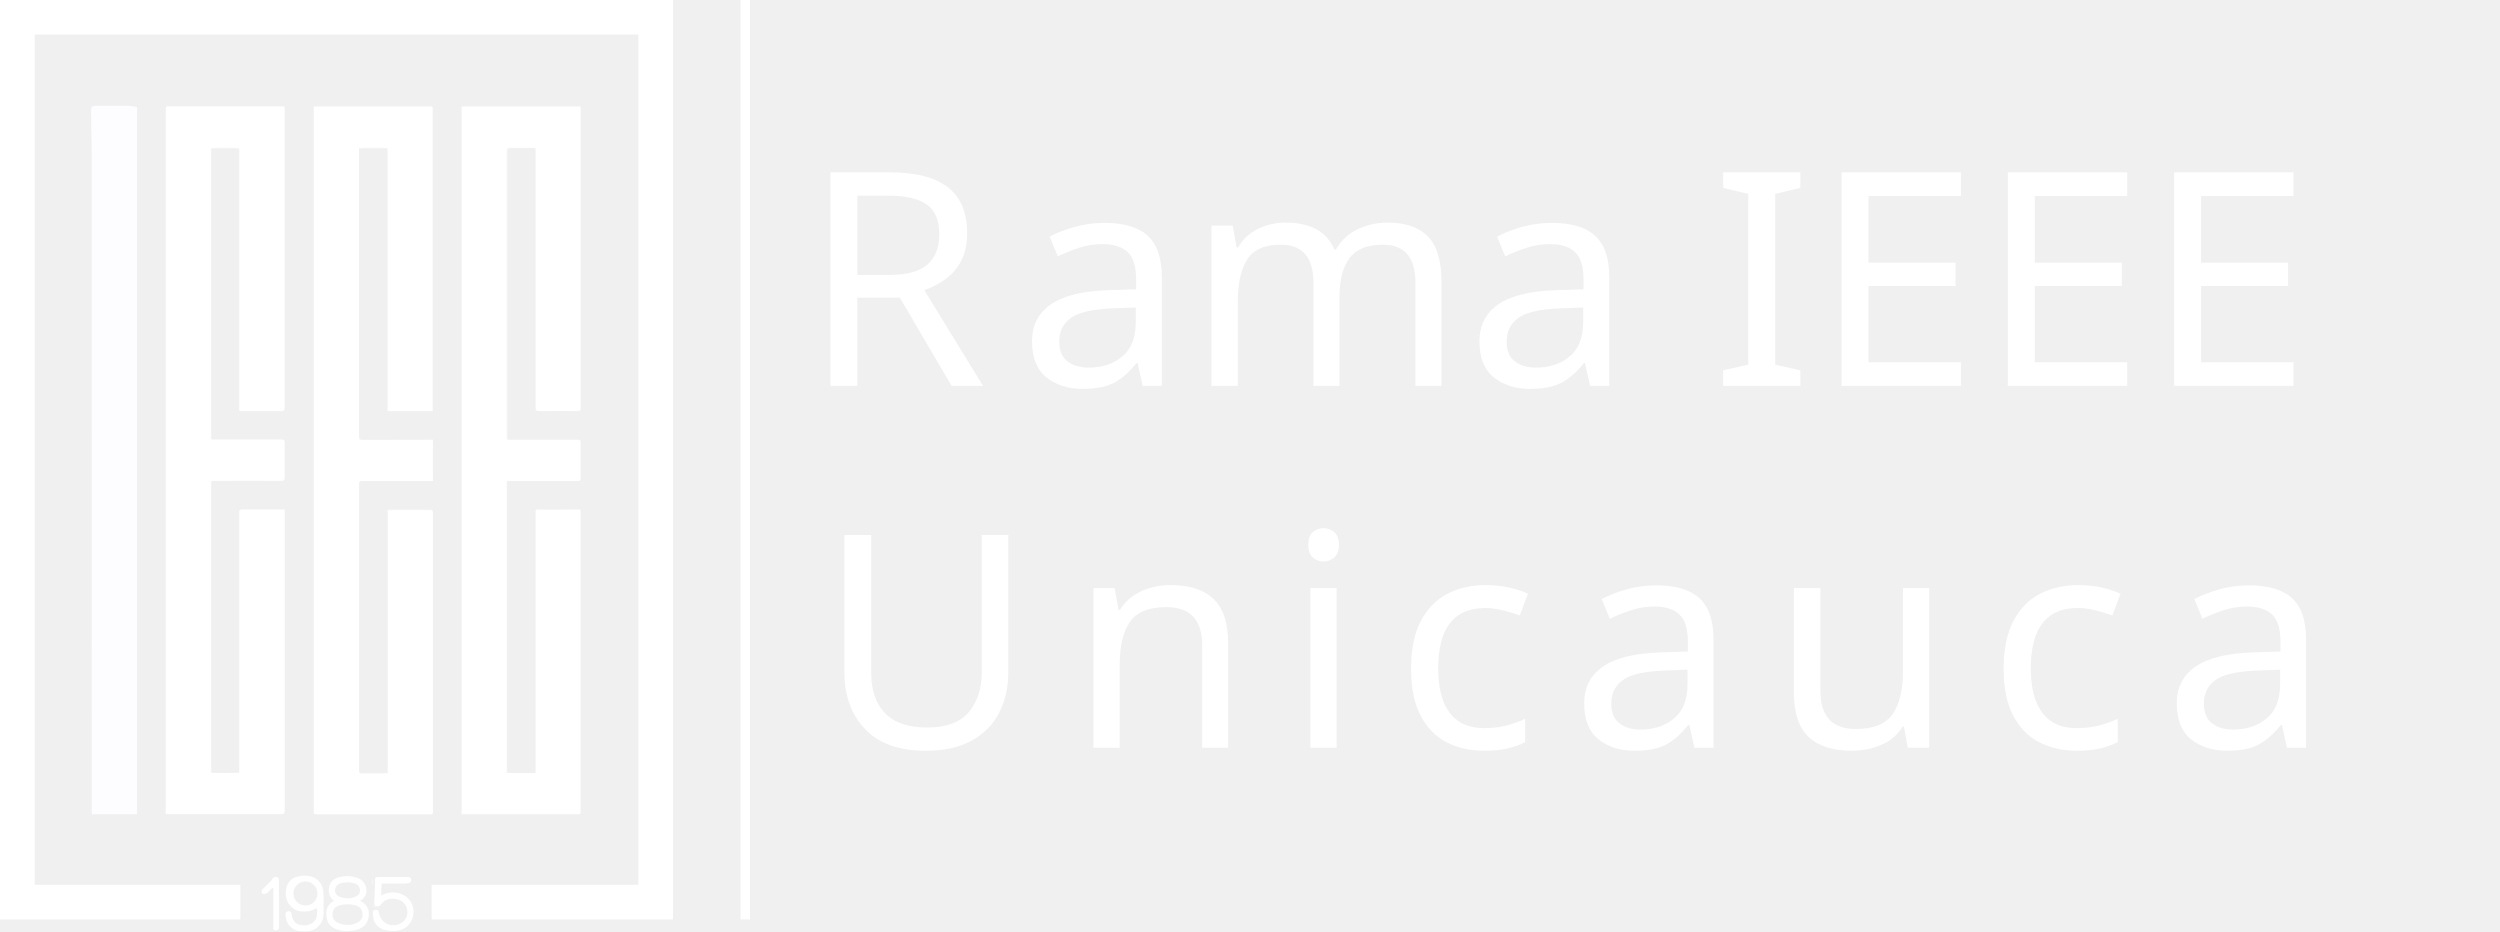
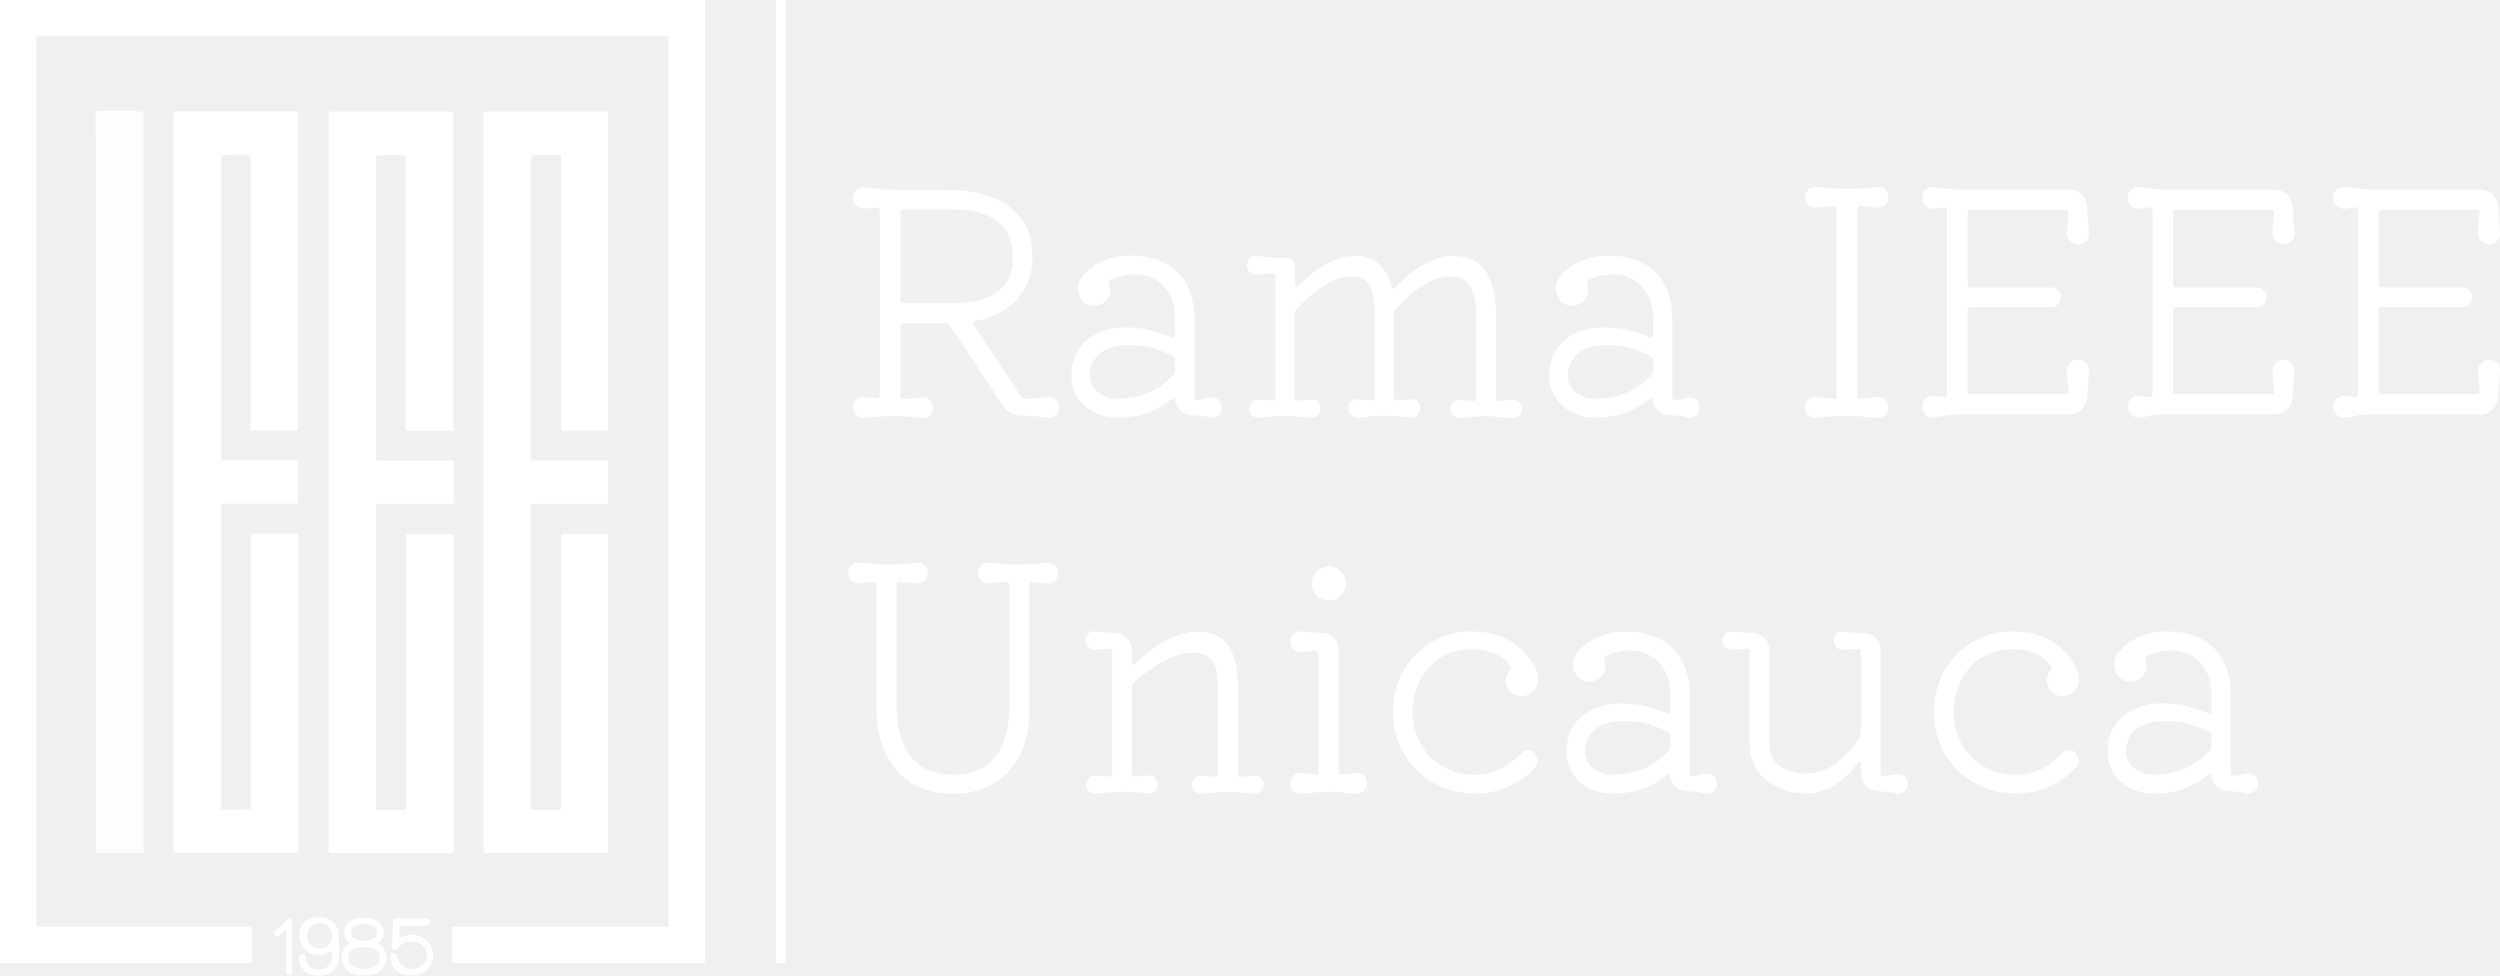
- <svg xmlns="http://www.w3.org/2000/svg" id="Capa_5" data-name="Capa 5" viewBox="0 0 797.16 296.95">
+ <svg xmlns="http://www.w3.org/2000/svg" id="Capa_5" data-name="Capa 5" viewBox="0 0 761.03 296.95">
  <defs>
-     <style>.cls-1,.cls-5,.cls-7{fill:#fff;}.cls-2{fill:#fdfdff;}.cls-3{fill:#fdfdfd;}.cls-4{fill:none;stroke:#fff;stroke-miterlimit:10;stroke-width:3px;}.cls-5{font-size:95.36px;}.cls-5,.cls-7{font-family:KiwiMaru-Medium, Kiwi Maru;font-weight:500;}.cls-6{letter-spacing:-0.02em;}.cls-7{font-size:95px;letter-spacing:0.11em;}.cls-8{letter-spacing:0.06em;}</style>
+     <style>.cls-1{fill:#fff;}.cls-2{fill:#fdfdff;}.cls-3{fill:#fdfdfd;}.cls-4{fill:none;stroke:#fff;stroke-miterlimit:10;stroke-width:3px;}</style>
  </defs>
  <path class="cls-1" d="M182.46,516.66l-10.75,0q-13,0-26.05,0c-.74,0-1.09-.14-1-.93a5.06,5.06,0,0,0,0-.78q0-111.93,0-223.88a2.41,2.41,0,0,1,1-.07H181.5c1.08,0,1.08,0,1.08,1.1v95c0,.34.12.71-.12,1H168.38c-.25-.35-.12-.75-.12-1.13q0-40.79,0-81.56a2.21,2.21,0,0,0-.1-1.14h0a8.39,8.39,0,0,0-2.4-.09c-2.22,0-4.44-.14-6.65.09,0,.36,0,.71,0,1.06q0,45.4,0,90.81c0,.95.25,1.14,1.16,1.13,7.43-.05,14.85,0,22.28-.05.16.16.12.36.12.55V410a.83.83,0,0,1-.07.38c-7.52,0-15,0-22.55,0-.79,0-.93.24-.93,1q0,45.62,0,91.23c0,.82.22,1,1,1,2.71-.09,5.41.08,8.12-.09a2.22,2.22,0,0,0,.1-1.14v-81.5c0-1.4-.14-1.22,1.25-1.22,4,0,8.07,0,12.11,0,.71,0,1,.12,1,.94q0,47.67,0,95.34C182.58,516.11,182.68,516.41,182.46,516.66Z" transform="translate(-44.63 -257)" />
  <path class="cls-1" d="M135.4,291.12c0,.38,0,.77,0,1.16q0,47.3,0,94.61c0,1-.26,1.21-1.22,1.2-4.36,0-8.71,0-13.07,0-.27-.34-.13-.74-.13-1.11q0-40.77,0-81.52v-.87c0-.28-.13-.43-.4-.42-2.87,0-5.74-.13-8.6.09h0a1.94,1.94,0,0,0-.09,1q0,45.39,0,90.79a1.94,1.94,0,0,0,.09,1,2,2,0,0,0,1.05.09c7.1,0,14.2,0,21.3,0,.92,0,1.09.28,1.08,1.13,0,3.65,0,7.29,0,10.94,0,.84-.15,1.12-1.08,1.12-7.09-.05-14.19,0-21.29,0-.35,0-.71,0-1.06.07a1.6,1.6,0,0,0-.09.94q0,45.56,0,91.1a1.62,1.62,0,0,0,.09.95c3,.14,5.94.09,8.91,0a2.21,2.21,0,0,0,.1-1.14V421a6.77,6.77,0,0,0,0-.78c-.06-.55.18-.72.72-.71,1.35,0,2.71,0,4.06,0h8.72c.31,0,.64-.11.93.12,0,.39,0,.77,0,1.16q0,47.32,0,94.64c0,.9-.18,1.18-1.15,1.17q-17.72,0-35.43,0l-1.17,0c-.24-.32-.11-.68-.11-1q0-111.76,0-223.55c0-1.09,0-1.09,1.09-1.09h35.75C134.71,291,135.08,290.88,135.4,291.12Z" transform="translate(-44.63 -257)" />
  <path class="cls-1" d="M206.32,503.43c2.87.17,5.74,0,8.61.08.36,0,.55-.09.5-.49,0-.12,0-.25,0-.38v-83a6.21,6.21,0,0,1,1.72-.07h11.57a2.66,2.66,0,0,1,1.05.07v95.7c0,1.3,0,1.3-1.35,1.3H193.08l-1.06,0c-.24-.28-.12-.62-.12-.93q0-111.87,0-223.73c0-.65,0-1,.89-1q18.16,0,36.33,0a1.51,1.51,0,0,1,.67.07q0,47.91,0,95.81c0,.92-.14,1.24-1.18,1.22-4-.07-8.07,0-12.1,0-.88,0-1.1-.22-1.1-1.1q0-40.8,0-81.58c0-.39,0-.77-.05-1.16a.84.84,0,0,0-.56-.1h-7.46c-1,0-1.12.19-1.14,1.13v.59q0,45.06,0,90.12a2.21,2.21,0,0,0,.09,1.14,2,2,0,0,0,1.05.09c7.16,0,14.33,0,21.49,0,.69,0,.94.12.93.88,0,3.81,0,7.61,0,11.42,0,.76-.24.87-.92.87-7.17,0-14.33,0-21.49,0-.35,0-.7,0-1.06.07a1.6,1.6,0,0,0-.09.94q0,45.56,0,91.1A1.62,1.62,0,0,0,206.32,503.43Z" transform="translate(-44.63 -257)" />
  <path class="cls-2" d="M88.32,291.12c0,.41,0,.83,0,1.25v223c0,1.46.2,1.26-1.3,1.27l-13,0c-.25-.38-.12-.81-.12-1.22q0-105-.05-210c0-4.08-.16-8.18-.18-12.27v-.68c0-1.54.2-1.73,1.73-1.74,3.33,0,6.65,0,10,0A19.6,19.6,0,0,1,88.32,291.12Z" transform="translate(-44.63 -257)" />
  <path class="cls-1" d="M164.26,537.2c.12-.45.44-.56.88-.56,3.19,0,6.38,0,9.57,0,1.08,0,1.33.78.64,1.92-2.67.17-5.35,0-8,.08-.35,0-.71-.1-1,.1l-.06,1.12c-.21.71,0,1.44-.12,2.16.08.13-.33.67.23.37a9.07,9.07,0,0,1,2.82-.79,4,4,0,0,1,1.34,0,6.71,6.71,0,0,1,5.05,2.86,8.2,8.2,0,0,1,.82,2.23,10,10,0,0,1,0,2.12c-.93,4.52-5,5.64-8.71,4.81a5,5,0,0,1-3.95-3.34c-.12-.37,0-.75-.21-1.08a6.27,6.27,0,0,1,0-1.73c.81-.69,1.72-.42,1.91.57a4.64,4.64,0,0,0,6.93,3.37,3.85,3.85,0,0,0,2.08-4.11,4,4,0,0,0-2.91-3.48c-2.12-.6-4.43-.11-5.53,1.68a2.08,2.08,0,0,1-.49.44,1.65,1.65,0,0,1-1,0c-1-.31-.37-1.16-.58-1.74a23,23,0,0,0,.13-2.35l.07-2.49C164.35,538.65,164.11,537.92,164.26,537.2Z" transform="translate(-44.63 -257)" />
  <path class="cls-3" d="M135.4,291.12a2,2,0,0,0-1-.13q-17.88,0-35.75,0c-.91,0-1.1.27-1.1,1.13q0,111.76,0,223.52a2.05,2.05,0,0,0,.12,1c-.36-.26-.22-.65-.22-1q0-111.85,0-223.72c0-.83.2-1.09,1.07-1.09q18,0,35.94,0C134.75,290.9,135.14,290.75,135.4,291.12Z" transform="translate(-44.63 -257)" />
  <path class="cls-3" d="M229.77,291.06c-.32,0-.64-.06-1-.07q-17.92,0-35.84,0c-.92,0-1.1.27-1.1,1.13q0,111.7,0,223.42a2.21,2.21,0,0,0,.13,1.14c-.43-.36-.22-.85-.22-1.27q0-110.88,0-221.76c0-.65,0-1.29,0-1.94s.23-.88.85-.8h36C229,290.9,229.44,290.76,229.77,291.06Z" transform="translate(-44.63 -257)" />
  <path class="cls-1" d="M133.57,545.19c0,2.36,0,4.71,0,7.07,0,.42.1.9-.35,1.2a1.26,1.26,0,0,1-1.12.13c-.43-.14-.33-.64-.33-1,0-3.87,0-7.74,0-11.61,0-.27.15-.66-.12-.79s-.49.31-.74.48c-.63.44-.92,1.4-1.91,1.29-.28,0-.69.27-.83-.2a1.1,1.1,0,0,1,.21-1.24c.79-.72,1.52-1.49,2.27-2.25a4,4,0,0,0,.85-1,1.19,1.19,0,0,1,1.49-.55c.63.16.59.7.59,1.16C133.58,540.29,133.57,542.74,133.57,545.19Z" transform="translate(-44.63 -257)" />
  <path class="cls-3" d="M182.46,516.66a2.21,2.21,0,0,0,.12-1.14q0-47.37,0-94.75c0-.95-.19-1.25-1.19-1.23-4,.06-8.08,0-12.11,0-.85,0-1.07.21-1.07,1.07q0,31.54,0,63.1,0,9.35,0,18.68c0,.35.11.71-.1,1V420.78c0-1.32,0-1.32,1.29-1.32,4.07,0,8.14,0,12.2,0,.77,0,1.06.16,1.06,1q0,47.67,0,95.33C182.68,516.08,182.8,516.44,182.46,516.66Z" transform="translate(-44.63 -257)" />
  <path class="cls-3" d="M182.46,388.09a2.22,2.22,0,0,0,.12-1.14q0-47.38,0-94.76c0-1-.2-1.23-1.2-1.22-11.88,0-23.76,0-35.64,0-.35,0-.7.05-1.06.07.3-.28.68-.17,1-.17q17.91,0,35.83,0c.85,0,1.16.17,1.16,1.11q0,47.56,0,95.13C182.68,387.44,182.83,387.83,182.46,388.09Z" transform="translate(-44.63 -257)" />
  <path class="cls-3" d="M206.32,397.13c-.2-.29-.09-.63-.09-.94q0-45.46,0-90.94c0-1,.3-1.21,1.23-1.18,2.36.06,4.71,0,7.07,0,.29,0,.64-.18.88.15h-7.55c-1.41,0-1.51.1-1.51,1.47v91.41Z" transform="translate(-44.63 -257)" />
  <path class="cls-3" d="M135.4,419.69a2,2,0,0,0-1-.12c-4.1,0-8.2,0-12.3,0-.88,0-1,.25-1,1.07q0,40.89,0,81.77c0,.35.18.76-.16,1.07V420.82c0-1.36,0-1.36,1.35-1.36h12.1C134.68,419.47,135.11,419.3,135.4,419.69Z" transform="translate(-44.63 -257)" />
  <path class="cls-3" d="M112,503.43c-.2-.29-.09-.63-.09-.94q0-45.56,0-91.11c0-.32-.11-.65.09-.94Z" transform="translate(-44.63 -257)" />
  <path class="cls-3" d="M206.32,503.43c-.2-.29-.09-.63-.09-.94q0-45.56,0-91.11c0-.32-.11-.65.09-.94Z" transform="translate(-44.63 -257)" />
  <path class="cls-3" d="M112,304.25c.24-.32.59-.15.89-.15,2.38,0,4.78,0,7.16,0,.92,0,1,.29,1,1.09q0,40.85,0,81.68c0,.42,0,.84.07,1.25-.44-.35-.23-.84-.23-1.26q0-40.6,0-81.22c0-1.35,0-1.35-1.35-1.35Z" transform="translate(-44.63 -257)" />
  <path class="cls-3" d="M112,397.13c-.2-.29-.09-.63-.09-.94q0-45.49,0-91c0-.32-.1-.65.09-.94Z" transform="translate(-44.63 -257)" />
  <path class="cls-3" d="M168.15,304.26a2.07,2.07,0,0,1,.1,1.13q0,40.68,0,81.37a2.74,2.74,0,0,0,.12,1.33c-.41-.33-.22-.78-.22-1.18Q168.15,345.59,168.15,304.26Z" transform="translate(-44.63 -257)" />
  <path class="cls-3" d="M229.77,419.64c-2.82,0-5.65-.07-8.47-.07-2,0-3.92,0-5.87.07.23-.25.53-.17.81-.17q6.36,0,12.71,0C229.23,419.47,229.54,419.39,229.77,419.64Z" transform="translate(-44.63 -257)" />
  <path class="cls-3" d="M182.51,410.37c0-3.21.07-6.42.06-9.62a15.63,15.63,0,0,0-.11-3.55c.28.17.22.44.22.69q0,5.92,0,11.85A.76.76,0,0,1,182.51,410.37Z" transform="translate(-44.63 -257)" />
  <path class="cls-3" d="M159.1,304.25c.09-.25.31-.16.48-.16h8.07c.18,0,.39-.07.5.16Z" transform="translate(-44.63 -257)" />
  <path class="cls-3" d="M165.48,538.75c.24-.33.59-.16.88-.16,2.73,0,5.45,0,8.18,0-.29.29-.66.17-1,.17Z" transform="translate(-44.63 -257)" />
  <path class="cls-3" d="M163.45,537.2a8.66,8.66,0,0,1-.13,2.16A6.29,6.29,0,0,1,163.45,537.2Z" transform="translate(-44.63 -257)" />
  <path class="cls-3" d="M163.7,545.94h1A.73.73,0,0,1,163.7,545.94Z" transform="translate(-44.63 -257)" />
  <path class="cls-1" d="M162.2,547.66a4.45,4.45,0,0,0-2.69-3.37,4.52,4.52,0,0,0,1.9-2.45,5.64,5.64,0,0,0,0-1.74,4.25,4.25,0,0,0-2.67-3.12,10.56,10.56,0,0,0-2.6-.6,3.36,3.36,0,0,0-1.34,0l-.67.07c-2.89.41-4.28,1.34-4.62,3.85a4.3,4.3,0,0,0,0,1.34,4.09,4.09,0,0,0,1.62,2.61,4.1,4.1,0,0,0-2.38,3.21,8.85,8.85,0,0,0,0,2.12,4.71,4.71,0,0,0,1.63,2.91,8.29,8.29,0,0,0,5.79,1.34c2.42-.14,5.25-.93,6-4.25A7.71,7.71,0,0,0,162.2,547.66Zm-9.33-8.87a7.6,7.6,0,0,1,5.18,0,2.3,2.3,0,0,1,1.38,2.24,2,2,0,0,1-1.44,1.86,6.31,6.31,0,0,1-5.16,0,1.91,1.91,0,0,1-1.35-1.81A2.3,2.3,0,0,1,152.87,538.79Zm5.8,12.37a7.12,7.12,0,0,1-6.33.07,2.82,2.82,0,0,1-1.65-3.1,2.69,2.69,0,0,1,2.07-2.39,8.08,8.08,0,0,1,2.76-.38,7.8,7.8,0,0,1,2.76.41,2.64,2.64,0,0,1,1.92,2.41A2.78,2.78,0,0,1,158.67,551.16Z" transform="translate(-44.63 -257)" />
  <path class="cls-1" d="M147.8,541.85c-.21-.36,0-.78-.13-1.16-.87-3.75-4-4.83-7.12-4.4s-5,2.29-4.79,6.27c.11,2.18,2.18,4.84,4.69,5,.34.11.7,0,1,.12H142c.38-.2.8,0,1.19-.14a9.59,9.59,0,0,0,2.47-1c.43,3.3-.62,4.89-3,5.43a4.23,4.23,0,0,1-1.84,0c-1.81-.15-2.95-1.29-3.19-3.41-.08-.7-.36-1-1-1s-.94.46-1,1.08c.19.32,0,.68.14,1a5.06,5.06,0,0,0,4.9,4.31,8.76,8.76,0,0,0,2.11,0,5.53,5.53,0,0,0,4.9-4.3c.14-.38-.08-.8.14-1.17Zm-6,3.87a3.83,3.83,0,1,1,4.05-3.83A3.76,3.76,0,0,1,141.78,545.72Z" transform="translate(-44.63 -257)" />
  <polygon class="cls-1" points="0 0 0 293.19 76.63 293.19 76.63 282.13 11.07 282.13 11.07 11.01 203.54 11.01 203.54 282.13 137.64 282.13 137.64 293.19 214.59 293.19 214.59 0 0 0" />
  <line class="cls-4" x1="237.64" x2="237.64" y2="293.19" />
-   <text class="cls-5" transform="translate(255.55 123.04)">
-     <tspan class="cls-6">R</tspan>
-     <tspan x="69.14" y="0">ama IEEE</tspan>
-   </text>
-   <text class="cls-7" transform="translate(260.7 238.43)">Unicauca</text>
+   <path class="cls-1" d="M307.67,384.19a3.07,3.07,0,0,1-2.34-.81,3,3,0,0,1-1-2.34,3.19,3.19,0,0,1,1-2.38,2.7,2.7,0,0,1,2.34-.76l1.86.19,2.05.19h.19c.44,0,.67-.29.67-.86V321a.76.76,0,0,0-.86-.86q-1.14.09-2.1.24a14.16,14.16,0,0,1-2,.14,3.08,3.08,0,0,1-2.19-.9,3,3,0,0,1-1-2.25,3.27,3.27,0,0,1,1.1-2.52A3,3,0,0,1,308,314c1.27.19,2.62.36,4.05.52a36.51,36.51,0,0,0,4.05.24l17.45.1q12.11.09,18.74,5.38t6.63,14.83A18.74,18.74,0,0,1,354.35,348q-4.53,5.1-12.83,6.73a.87.87,0,0,0-.57.42.61.61,0,0,0,.09.72l14.5,22a1.15,1.15,0,0,0,1.14.57c2.67-.13,5-.32,7.06-.57a2.7,2.7,0,0,1,2.34.76,3.19,3.19,0,0,1,1,2.38,3,3,0,0,1-1,2.34,3.07,3.07,0,0,1-2.34.81,13.23,13.23,0,0,0-1.67-.24c-.92-.09-2-.19-3.19-.28s-2.39-.15-3.53-.15a6.2,6.2,0,0,1-5.34-2.86L333.8,356a1.07,1.07,0,0,0-1.05-.57H319.59a.76.76,0,0,0-.86.86v21.36a.76.76,0,0,0,.86.86l5.82-.57a2.55,2.55,0,0,1,2.28.76,3.23,3.23,0,0,1,1,2.38,3.06,3.06,0,0,1-1,2.34,2.89,2.89,0,0,1-2.28.81c-1.85-.19-3.47-.33-4.87-.43s-2.73-.14-4-.14-2.61.05-4,.14S309.51,384,307.67,384.19Zm11.92-34.9h15q18.4,0,18.4-14.21,0-7.05-4.67-10.68t-13.73-3.62h-15a.76.76,0,0,0-.86.86v26.79A.76.76,0,0,0,319.59,349.29Z" transform="translate(-44.63 -257)" />
+   <path class="cls-1" d="M384.91,384.1a14.61,14.61,0,0,1-10.16-3.58,11.75,11.75,0,0,1-3.95-9.11q0-7.05,4.72-10.92t12.06-3.86a36.49,36.49,0,0,1,13.73,3.05,1,1,0,0,0,.48.1c.38,0,.57-.22.57-.67v-4.77q0-6.57-3.48-10.2a11.72,11.72,0,0,0-8.82-3.62,18.6,18.6,0,0,0-7.44,1.71.85.85,0,0,0-.38,1.15,4.71,4.71,0,0,1,.38,1.9,4.8,4.8,0,0,1-4.86,4.77,4.51,4.51,0,0,1-3.63-1.57,5.49,5.49,0,0,1-1.33-3.67,6.08,6.08,0,0,1,1.53-4,16.61,16.61,0,0,1,6.24-4.43,20.68,20.68,0,0,1,8.06-1.57q9.44,0,14.54,5.1t5.1,14.44V377.9a.76.76,0,0,0,.86.86,12.45,12.45,0,0,0,2.39-.43,7.54,7.54,0,0,1,2.19-.34,2.72,2.72,0,0,1,2.05.86,3.06,3.06,0,0,1,.81,2.19,3,3,0,0,1-3.43,3.06c-.83-.2-1.72-.35-2.67-.48s-1.94-.22-3-.29a4.92,4.92,0,0,1-3.67-1.52,5,5,0,0,1-1.48-3.63.08.08,0,0,0-.09-.09,2.15,2.15,0,0,0-1,.47,25.64,25.64,0,0,1-7.2,4.11A26.58,26.58,0,0,1,384.91,384.1Zm0-5.73a25.93,25.93,0,0,0,9.49-1.86,23.66,23.66,0,0,0,7.58-5.57,1.67,1.67,0,0,0,.38-1.05v-3.44a1,1,0,0,0-.57-.95,36.75,36.75,0,0,0-5.39-2.29,26.22,26.22,0,0,0-8.44-1.14c-3.56,0-6.37.82-8.44,2.48a8.31,8.31,0,0,0-3.1,6.86,6.19,6.19,0,0,0,2.39,5A9.32,9.32,0,0,0,384.91,378.37Z" transform="translate(-44.63 -257)" />
+   <path class="cls-1" d="M427.82,384.19a2.55,2.55,0,0,1-1.95-.71,2.62,2.62,0,0,1-.91-2.05,2.86,2.86,0,0,1,.86-2.1,2.18,2.18,0,0,1,2-.67l4.2.29h.19c.44,0,.67-.26.67-.77V341c0-.5-.23-.76-.67-.76-.83,0-1.66,0-2.48.1s-1.62.16-2.39.28a2.9,2.9,0,0,1-2.19-.71,2.67,2.67,0,0,1-.95-2.15,2.79,2.79,0,0,1,.95-2.19,2.56,2.56,0,0,1,2.19-.67,49.54,49.54,0,0,0,5,.57h3.53a2.79,2.79,0,0,1,3,3v5c0,.38.11.62.33.71s.46,0,.72-.24q9.06-9,17.16-9.05a12.27,12.27,0,0,1,5.53,1.23q4,2.1,5.63,8.11c.19.83.57.92,1.14.29q9.15-9.63,17.74-9.63a14.24,14.24,0,0,1,5.91,1.33,9.46,9.46,0,0,1,4.43,4.29,21.14,21.14,0,0,1,2.05,6.2,35.59,35.59,0,0,1,.58,6.1v25.46c0,.64.31.89.95.77l4.1-.29a2.18,2.18,0,0,1,2,.67,2.82,2.82,0,0,1,.86,2.1,2.65,2.65,0,0,1-.9,2.05,2.58,2.58,0,0,1-2,.71c-2-.19-3.54-.33-4.72-.43s-2.27-.14-3.29-.14-2.29.05-3.43.14-2.67.24-4.58.43a2.55,2.55,0,0,1-2-.71,2.62,2.62,0,0,1-.91-2.05,2.86,2.86,0,0,1,.86-2.1,2.18,2.18,0,0,1,2-.67l4.1.29h.19c.45,0,.67-.26.67-.77V352.72a18.58,18.58,0,0,0-1.33-7.48c-.9-2-2.07-3.23-3.53-3.67a10.57,10.57,0,0,0-3-.48q-7.24,0-16.69,10a1.45,1.45,0,0,0-.47,1v26c0,.58.28.83.85.77l4.2-.29a2.36,2.36,0,0,1,2.1.62,2.83,2.83,0,0,1,.86,2.15,2.66,2.66,0,0,1-.91,2.05,2.7,2.7,0,0,1-2.05.71c-2-.19-3.54-.33-4.72-.43s-2.24-.14-3.19-.14c-1.21,0-2.37.05-3.49.14l-4.53.43a2.7,2.7,0,0,1-2.05-.71,2.65,2.65,0,0,1-.9-2.05,2.8,2.8,0,0,1,.86-2.15,2.35,2.35,0,0,1,2.09-.62l4.2.29h.19c.45,0,.67-.26.67-.77V352.72a22.18,22.18,0,0,0-1.1-7.67,5.35,5.35,0,0,0-3.29-3.58,8.21,8.21,0,0,0-2.57-.38q-7.35,0-17,10.11a1.47,1.47,0,0,0-.47,1.05v25.93c0,.58.28.83.86.77l4.19-.29a2.18,2.18,0,0,1,2,.67,2.82,2.82,0,0,1,.86,2.1,2.65,2.65,0,0,1-.9,2.05,2.58,2.58,0,0,1-2,.71c-2-.19-3.54-.33-4.72-.43s-2.27-.14-3.29-.14-2.29.05-3.43.14S429.73,384,427.82,384.19Z" transform="translate(-44.63 -257)" />
+   <path class="cls-1" d="M530.43,384.1a14.59,14.59,0,0,1-10.16-3.58,11.73,11.73,0,0,1-4-9.11q0-7.05,4.72-10.92t12.07-3.86a36.53,36.53,0,0,1,13.73,3.05.94.94,0,0,0,.47.1c.39,0,.58-.22.58-.67v-4.77q0-6.57-3.48-10.2a11.75,11.75,0,0,0-8.82-3.62,18.53,18.53,0,0,0-7.44,1.71.84.84,0,0,0-.38,1.15,4.71,4.71,0,0,1,.38,1.9,4.81,4.81,0,0,1-4.87,4.77,4.5,4.5,0,0,1-3.62-1.57,5.49,5.49,0,0,1-1.33-3.67,6.07,6.07,0,0,1,1.52-4,16.64,16.64,0,0,1,6.25-4.43,20.63,20.63,0,0,1,8-1.57q9.45,0,14.55,5.1t5.1,14.44V377.9a.76.76,0,0,0,.86.86,12.35,12.35,0,0,0,2.38-.43,7.54,7.54,0,0,1,2.19-.34,2.7,2.7,0,0,1,2,.86,3.06,3.06,0,0,1,.81,2.19,3,3,0,0,1-3.43,3.06,26.18,26.18,0,0,0-2.67-.48c-1-.13-1.94-.22-3-.29a4.94,4.94,0,0,1-3.68-1.52,5.06,5.06,0,0,1-1.47-3.63c0-.06,0-.09-.1-.09a2.13,2.13,0,0,0-.95.47,25.92,25.92,0,0,1-7.2,4.11A26.62,26.62,0,0,1,530.43,384.1Zm0-5.73a25.83,25.83,0,0,0,9.48-1.86,23.58,23.58,0,0,0,7.59-5.57,1.67,1.67,0,0,0,.38-1.05v-3.44a1,1,0,0,0-.58-.95,36.11,36.11,0,0,0-5.38-2.29,26.26,26.26,0,0,0-8.44-1.14c-3.56,0-6.38.82-8.44,2.48a8.29,8.29,0,0,0-3.1,6.86,6.18,6.18,0,0,0,2.38,5A9.35,9.35,0,0,0,530.43,378.37Z" transform="translate(-44.63 -257)" />
+   <path class="cls-1" d="M597.46,384.19a3.07,3.07,0,0,1-2.34-.81,3,3,0,0,1-1-2.34,3.19,3.19,0,0,1,1-2.38,2.7,2.7,0,0,1,2.34-.76l2.62.19c.92.06,1.86.16,2.82.28a.75.75,0,0,0,.85-.85V320.59a.75.75,0,0,0-.85-.86l-2.82.19c-.92.06-1.79.16-2.62.29a3.12,3.12,0,0,1-3.34-3.15,3.21,3.21,0,0,1,1-2.39,2.73,2.73,0,0,1,2.34-.76c1.84.19,3.54.34,5.1.43s3.07.14,4.53.14,2.82,0,4.25-.14,3-.24,4.81-.43a2.73,2.73,0,0,1,2.34.76,3.17,3.17,0,0,1,1,2.39,3,3,0,0,1-1,2.33,3,3,0,0,1-2.34.82c-.82-.13-1.68-.23-2.57-.29l-2.67-.19a.75.75,0,0,0-.86.86v56.93a.67.67,0,0,0,.76.76,27.46,27.46,0,0,0,2.77-.14c.89-.1,1.75-.18,2.57-.24a2.7,2.7,0,0,1,2.34.76,3.15,3.15,0,0,1,1,2.38,3,3,0,0,1-1,2.34,3.07,3.07,0,0,1-2.34.81c-1.84-.19-3.54-.33-5.1-.43s-3.07-.14-4.53-.14A83.47,83.47,0,0,0,597.46,384.19Z" transform="translate(-44.63 -257)" />
+   <path class="cls-1" d="M633.51,384.1a3.17,3.17,0,0,1-2.63-.82,3.24,3.24,0,0,1-1.09-2.52,3.11,3.11,0,0,1,1.09-2.53,3.31,3.31,0,0,1,2.63-.71l1.43.19,1.52.19h.19c.45,0,.67-.26.67-.77V320.87c0-.51-.22-.76-.67-.76a7.73,7.73,0,0,0-1.9.24,7.15,7.15,0,0,1-1.72.24,3.16,3.16,0,0,1-2.24-1,3,3,0,0,1-1-2.29,3.22,3.22,0,0,1,3.72-3.33c1.27.13,2.6.28,4,.47a29.2,29.2,0,0,0,3.91.29h33.19a5.38,5.38,0,0,1,5.34,5.15l.57,8a2.81,2.81,0,0,1-.86,2.48,3.4,3.4,0,0,1-2.48,1,3.28,3.28,0,0,1-2.34-1,3,3,0,0,1-1-2.28,28.59,28.59,0,0,1,.19-3.15c.13-1.08.23-2.13.29-3.15v-.19c0-.51-.29-.76-.86-.76h-29a.75.75,0,0,0-.85.86v21.93a.76.76,0,0,0,.85.86H669a2.94,2.94,0,0,1,3,3.05,2.84,2.84,0,0,1-.86,2.1,3,3,0,0,1-2.19.85H644.47a.76.76,0,0,0-.85.86v24.8a.75.75,0,0,0,.85.85h29c.64,0,.92-.31.86-.95-.06-1.08-.16-2.19-.29-3.34a29.18,29.18,0,0,1-.19-2.95,3.07,3.07,0,0,1,1-2.29,3.28,3.28,0,0,1,2.34-1,3.44,3.44,0,0,1,2.48,1.05,2.81,2.81,0,0,1,.86,2.48l-.57,8a5.27,5.27,0,0,1-1.67,3.63,5.15,5.15,0,0,1-3.67,1.52H640.85a25.15,25.15,0,0,0-3.72.29C635.86,383.81,634.65,384,633.51,384.1Z" transform="translate(-44.63 -257)" />
+   <path class="cls-1" d="M696.06,384.1a3.15,3.15,0,0,1-2.62-.82,3.25,3.25,0,0,1-1.1-2.52,3.12,3.12,0,0,1,1.1-2.53,3.29,3.29,0,0,1,2.62-.71l1.43.19,1.53.19h.19c.44,0,.67-.26.67-.77V320.87c0-.51-.23-.76-.67-.76a7.81,7.81,0,0,0-1.91.24,7.15,7.15,0,0,1-1.72.24,3.18,3.18,0,0,1-2.24-1,3.05,3.05,0,0,1-1-2.29,3.23,3.23,0,0,1,3.72-3.33c1.27.13,2.61.28,4,.47a29.08,29.08,0,0,0,3.91.29h33.18a5.38,5.38,0,0,1,5.34,5.15l.57,8a2.81,2.81,0,0,1-.86,2.48,3.38,3.38,0,0,1-2.48,1,3.26,3.26,0,0,1-2.33-1,3,3,0,0,1-1-2.28,26.33,26.33,0,0,1,.19-3.15c.12-1.08.22-2.13.28-3.15v-.19c0-.51-.28-.76-.85-.76H707a.76.76,0,0,0-.86.86v21.93a.76.76,0,0,0,.86.86h24.5a2.93,2.93,0,0,1,3.05,3.05,2.87,2.87,0,0,1-.85,2.1,3,3,0,0,1-2.2.85H707a.76.76,0,0,0-.86.86v24.8a.76.76,0,0,0,.86.85h29c.63,0,.92-.31.85-.95-.06-1.08-.16-2.19-.28-3.34a26.52,26.52,0,0,1-.19-2.95,3,3,0,0,1,1-2.29,3.26,3.26,0,0,1,2.33-1,3.42,3.42,0,0,1,2.48,1.05,2.81,2.81,0,0,1,.86,2.48l-.57,8a5.23,5.23,0,0,1-1.67,3.63,5.13,5.13,0,0,1-3.67,1.52H703.4a25.36,25.36,0,0,0-3.72.29C698.41,383.81,697.21,384,696.06,384.1Z" transform="translate(-44.63 -257)" />
+   <path class="cls-1" d="M758.62,384.1a3.17,3.17,0,0,1-2.63-.82,3.24,3.24,0,0,1-1.09-2.52,3.11,3.11,0,0,1,1.09-2.53,3.31,3.31,0,0,1,2.63-.71l1.43.19,1.52.19h.19c.45,0,.67-.26.67-.77V320.87c0-.51-.22-.76-.67-.76a7.73,7.73,0,0,0-1.9.24,7.15,7.15,0,0,1-1.72.24,3.16,3.16,0,0,1-2.24-1,3,3,0,0,1-1-2.29,3.22,3.22,0,0,1,3.72-3.33c1.27.13,2.6.28,4,.47a29.2,29.2,0,0,0,3.91.29h33.18a5.36,5.36,0,0,1,5.34,5.15l.58,8a2.84,2.84,0,0,1-.86,2.48,3.4,3.4,0,0,1-2.48,1,3.28,3.28,0,0,1-2.34-1,3,3,0,0,1-1-2.28,26.33,26.33,0,0,1,.19-3.15c.13-1.08.22-2.13.29-3.15v-.19c0-.51-.29-.76-.86-.76h-29a.76.76,0,0,0-.86.86v21.93a.76.76,0,0,0,.86.86h24.51a2.93,2.93,0,0,1,2.19.86,3,3,0,0,1,.86,2.19,2.88,2.88,0,0,1-.86,2.1,3,3,0,0,1-2.19.85H769.58a.76.76,0,0,0-.86.86v24.8a.76.76,0,0,0,.86.85h29c.64,0,.92-.31.86-.95-.07-1.08-.16-2.19-.29-3.34a26.52,26.52,0,0,1-.19-2.95,3.07,3.07,0,0,1,1-2.29,3.28,3.28,0,0,1,2.34-1,3.44,3.44,0,0,1,2.48,1.05,2.84,2.84,0,0,1,.86,2.48l-.58,8a5.26,5.26,0,0,1-1.66,3.63,5.15,5.15,0,0,1-3.68,1.52H766a25.15,25.15,0,0,0-3.72.29C761,383.81,759.76,384,758.62,384.1Z" transform="translate(-44.63 -257)" />
+   <path class="cls-1" d="M334.75,498.62q-10.87,0-17.07-7t-6.2-19V435c0-.51-.22-.77-.66-.77-.83,0-1.64,0-2.44.1s-1.54.16-2.24.28a3.1,3.1,0,0,1-3.33-3.14,3.16,3.16,0,0,1,1-2.39,2.68,2.68,0,0,1,2.33-.76c1.85.19,3.47.33,4.87.43s2.73.14,4,.14,2.61,0,4-.14,3-.24,4.86-.43a2.5,2.5,0,0,1,2.29.81,3.31,3.31,0,0,1,.95,2.34,3.15,3.15,0,0,1-.95,2.29,2.82,2.82,0,0,1-2.29.85c-.83-.12-1.7-.22-2.62-.28l-2.82-.19a.75.75,0,0,0-.85.86v37.76c0,1,.08,2.24.24,3.86a23.64,23.64,0,0,0,1.14,5.2,18.87,18.87,0,0,0,2.76,5.29,13.72,13.72,0,0,0,5,4.1,17.88,17.88,0,0,0,8,1.57,17.7,17.7,0,0,0,8.11-1.62,14.08,14.08,0,0,0,5-4.15,17.63,17.63,0,0,0,2.72-5.29,26.41,26.41,0,0,0,1.1-5.19c.16-1.63.24-2.88.24-3.77V435a.76.76,0,0,0-.86-.86l-2.82.19c-.92.06-1.79.16-2.62.28a2.82,2.82,0,0,1-2.24-.85,3,3,0,0,1-1-2.29,3.2,3.2,0,0,1,1-2.34,2.49,2.49,0,0,1,2.24-.81c1.91.19,3.56.33,5,.43s2.7.14,3.91.14,2.61,0,4-.14,3-.24,4.86-.43a2.67,2.67,0,0,1,2.33.76,3.16,3.16,0,0,1,1,2.39,3,3,0,0,1-1,2.33,3,3,0,0,1-2.33.81,14.61,14.61,0,0,0-2.15-.23c-.79,0-1.57-.08-2.33-.15h-.19c-.45,0-.67.26-.67.77v37.66q0,12.12-6.25,19T334.75,498.62Z" transform="translate(-44.63 -257)" />
+   <path class="cls-1" d="M378.14,498.52a2.61,2.61,0,0,1-2.86-2.67,2.81,2.81,0,0,1,.86-2.09,2.16,2.16,0,0,1,2-.67l4.19.29h.19c.45,0,.67-.26.67-.77V455.23c0-.63-.28-.89-.86-.76l-4.29.28a2.75,2.75,0,0,1-3-2.76,2.78,2.78,0,0,1,.9-2.1,2.22,2.22,0,0,1,2-.67l2.95.24q1.62.15,3.15.24a5.29,5.29,0,0,1,3.67,1.62A5,5,0,0,1,389.2,455v3.62c0,.38.11.6.33.67a.74.74,0,0,0,.72-.29q10.29-9.72,19-9.73,12.19,0,12.2,16.41v27c0,.64.32.89.95.77l4-.29a2.16,2.16,0,0,1,2,.67,2.85,2.85,0,0,1,.86,2.09,2.57,2.57,0,0,1-.86,2,2.54,2.54,0,0,1-2,.66c-2-.19-3.62-.31-4.77-.38s-2.22-.09-3.24-.09-2.29.05-3.43.14-2.67.21-4.58.33a2.61,2.61,0,0,1-2.86-2.67,2.81,2.81,0,0,1,.86-2.09,2.16,2.16,0,0,1,2-.67l4.1.29h.19c.44,0,.67-.26.67-.77V465.53q0-5.05-1.72-7.44c-1.14-1.59-3-2.38-5.53-2.38q-8.29,0-18.4,9.25a1.56,1.56,0,0,0-.48,1.14v26.51c0,.57.29.83.86.77l4.1-.29a2.16,2.16,0,0,1,2,.67,2.85,2.85,0,0,1,.86,2.09,2.57,2.57,0,0,1-.86,2,2.54,2.54,0,0,1-2,.66c-2-.19-3.63-.31-4.77-.38s-2.23-.09-3.24-.09-2.29.05-3.43.14S380.05,498.4,378.14,498.52Z" transform="translate(-44.63 -257)" />
+   <path class="cls-1" d="M440.69,498.62a3,3,0,0,1-2.33-.81,3,3,0,0,1-1-2.34,3.15,3.15,0,0,1,1-2.38,2.64,2.64,0,0,1,2.33-.76l2.15.19c.73.06,1.48.16,2.24.28s.95-.28.95-.86V456a.75.75,0,0,0-.86-.86c-.76.06-1.52.11-2.28.14a15.27,15.27,0,0,0-2.2.24,3.18,3.18,0,0,1-2.43-5.39,3,3,0,0,1,2.15-.91l-.29-.09h0c1.21.13,2.56.25,4.05.38s2.43.19,2.82.19a5.06,5.06,0,0,1,5.15,5.15v37.09c0,.58.31.86.95.86s1.53-.22,2.29-.28l2.1-.19a2.52,2.52,0,0,1,2.28.76,3.23,3.23,0,0,1,1,2.38,3.06,3.06,0,0,1-1,2.34,2.89,2.89,0,0,1-2.28.81c-1.28-.13-2.66-.25-4.15-.38s-2.91-.19-4.25-.19-2.75.06-4.24.19S442,498.49,440.69,498.62Zm8.39-58.84a5.15,5.15,0,0,1-3.62-8.82,5.16,5.16,0,0,1,7.3,7.3A4.9,4.9,0,0,1,449.08,439.78Z" transform="translate(-44.63 -257)" />
+   <path class="cls-1" d="M493.81,498.52a25.93,25.93,0,0,1-10.68-2.09,23.46,23.46,0,0,1-7.92-5.68,25.1,25.1,0,0,1-4.91-7.91,24.71,24.71,0,0,1-1.67-8.92,25.24,25.24,0,0,1,3.15-12.63,23.42,23.42,0,0,1,20.79-12.07q11,0,17,7.44,3.24,3.82,3.24,7.06a5.62,5.62,0,0,1-.66,2.67,4.8,4.8,0,0,1-4.3,2.48,4.54,4.54,0,0,1-3.48-1.48,5,5,0,0,1-1.38-3.58,3.29,3.29,0,0,1,.38-1.43,13.07,13.07,0,0,1,.77-1.33,1,1,0,0,0,.19-1.15,11.16,11.16,0,0,0-4.63-3.95,17.07,17.07,0,0,0-7.1-1.29,17.48,17.48,0,0,0-9.3,2.48,17.24,17.24,0,0,0-6.34,6.82,21,21,0,0,0-2.29,10,18.82,18.82,0,0,0,2.48,9.63,18.18,18.18,0,0,0,6.77,6.77,18.82,18.82,0,0,0,9.63,2.48q8.1,0,14.3-6.67a2.77,2.77,0,0,1,2-.86,2.46,2.46,0,0,1,1.81.76,3.6,3.6,0,0,1,1,2.48,2.84,2.84,0,0,1-.76,2.1,24.64,24.64,0,0,1-18,7.91Z" transform="translate(-44.63 -257)" />
+   <path class="cls-1" d="M535.67,498.52A14.6,14.6,0,0,1,525.51,495a11.74,11.74,0,0,1-4-9.11q0-7.05,4.73-10.92t12.06-3.86a36.53,36.53,0,0,1,13.73,3.05,1,1,0,0,0,.48.1c.38,0,.57-.22.57-.67v-4.77q0-6.57-3.48-10.2a11.69,11.69,0,0,0-8.82-3.62,18.57,18.57,0,0,0-7.44,1.71.84.84,0,0,0-.38,1.15,4.8,4.8,0,0,1-4.48,6.67,4.51,4.51,0,0,1-3.63-1.57,5.49,5.49,0,0,1-1.33-3.67,6.13,6.13,0,0,1,1.52-4,16.61,16.61,0,0,1,6.25-4.43,20.69,20.69,0,0,1,8.06-1.58q9.43,0,14.54,5.11t5.1,14.44v23.56a.76.76,0,0,0,.86.85,11,11,0,0,0,2.38-.43,8,8,0,0,1,2.2-.33,2.72,2.72,0,0,1,2,.86,3.06,3.06,0,0,1,.81,2.19,2.94,2.94,0,0,1-1.05,2.34,2.89,2.89,0,0,1-2.39.71,26.27,26.27,0,0,0-2.67-.47c-1-.13-1.94-.23-3-.29a4.9,4.9,0,0,1-3.67-1.52,5,5,0,0,1-1.48-3.63c0-.06,0-.09-.1-.09a2.13,2.13,0,0,0-.95.47,25.89,25.89,0,0,1-7.2,4.1A26.34,26.34,0,0,1,535.67,498.52Zm0-5.72a25.93,25.93,0,0,0,9.49-1.86,23.66,23.66,0,0,0,7.58-5.57,1.67,1.67,0,0,0,.38-1.05v-3.44a1,1,0,0,0-.57-.95,36.75,36.75,0,0,0-5.39-2.29,26.22,26.22,0,0,0-8.44-1.14c-3.56,0-6.37.82-8.44,2.48a8.29,8.29,0,0,0-3.1,6.86,6.19,6.19,0,0,0,2.39,5A9.3,9.3,0,0,0,535.67,492.8Z" transform="translate(-44.63 -257)" />
+   <path class="cls-1" d="M594.41,498.52a19.13,19.13,0,0,1-11.25-3.33,14,14,0,0,1-5.91-12V455.23c0-.63-.29-.89-.86-.76l-4.48.28a2.6,2.6,0,0,1-2.1-.71,2.87,2.87,0,0,1,0-4.1,2.23,2.23,0,0,1,2-.62c1.52.13,2.72.21,3.58.24s1.76.08,2.71.14a5.06,5.06,0,0,1,5.15,5.15v28.32a8.59,8.59,0,0,0,1.43,5.25,8.41,8.41,0,0,0,3.44,2.76,14.58,14.58,0,0,0,3.81,1.1,22.77,22.77,0,0,0,2.48.24,15.24,15.24,0,0,0,8.87-3,27.45,27.45,0,0,0,7.53-8.25,2.38,2.38,0,0,0,.29-1v-25c0-.63-.29-.89-.86-.76l-4.48.28a2.6,2.6,0,0,1-2.1-.71,2.87,2.87,0,0,1,0-4.1,2.23,2.23,0,0,1,2-.62c1.53.13,2.72.21,3.58.24s1.76.08,2.72.14a5,5,0,0,1,5.14,5.15v37.48c0,.57.32.85,1,.85s1.4-.15,2.1-.28,1.36-.22,2-.29a2.63,2.63,0,0,1,2.29.72,3,3,0,0,1,.95,2.24,2.82,2.82,0,0,1-.95,2.19,3,3,0,0,1-2.29.76c-.89-.12-1.85-.27-2.86-.42s-2-.28-3-.34a5.43,5.43,0,0,1-3.63-1.57,4.83,4.83,0,0,1-1.52-3.58v-2.95c0-.39-.11-.62-.34-.72s-.46,0-.71.33Q603.27,498.53,594.41,498.52Z" transform="translate(-44.63 -257)" />
+   <path class="cls-1" d="M658.49,498.52a25.93,25.93,0,0,1-10.68-2.09,23.46,23.46,0,0,1-7.92-5.68,25.1,25.1,0,0,1-4.91-7.91,24.71,24.71,0,0,1-1.67-8.92,25.24,25.24,0,0,1,3.15-12.63,23.42,23.42,0,0,1,20.79-12.07q11,0,17,7.44c2.16,2.55,3.25,4.9,3.25,7.06a5.63,5.63,0,0,1-.67,2.67,4.79,4.79,0,0,1-4.29,2.48,4.54,4.54,0,0,1-3.48-1.48,5,5,0,0,1-1.39-3.58,3.18,3.18,0,0,1,.39-1.43,11.45,11.45,0,0,1,.76-1.33,1,1,0,0,0,.19-1.15,11.16,11.16,0,0,0-4.63-3.95,17,17,0,0,0-7.1-1.29,17.09,17.09,0,0,0-15.64,9.3,21,21,0,0,0-2.29,10,18.92,18.92,0,0,0,2.48,9.63,18.18,18.18,0,0,0,6.77,6.77,18.82,18.82,0,0,0,9.63,2.48q8.12,0,14.31-6.67a2.75,2.75,0,0,1,2-.86,2.46,2.46,0,0,1,1.81.76,3.55,3.55,0,0,1,.95,2.48,2.84,2.84,0,0,1-.76,2.1,24.64,24.64,0,0,1-18,7.91Z" transform="translate(-44.63 -257)" />
+   <path class="cls-1" d="M700.35,498.52A14.56,14.56,0,0,1,690.2,495a11.74,11.74,0,0,1-4-9.11q0-7.05,4.72-10.92T703,471.06a36.49,36.49,0,0,1,13.73,3.05,1,1,0,0,0,.48.1c.38,0,.57-.22.57-.67v-4.77q0-6.57-3.48-10.2A11.69,11.69,0,0,0,705.5,455a18.6,18.6,0,0,0-7.44,1.71.85.85,0,0,0-.38,1.15,4.8,4.8,0,0,1-4.48,6.67,4.47,4.47,0,0,1-3.62-1.57,5.45,5.45,0,0,1-1.34-3.67,6.08,6.08,0,0,1,1.53-4A16.5,16.5,0,0,1,696,450.8a20.69,20.69,0,0,1,8.06-1.58q9.43,0,14.54,5.11t5.1,14.44v23.56a.76.76,0,0,0,.86.85,11.08,11.08,0,0,0,2.39-.43,7.87,7.87,0,0,1,2.19-.33,2.72,2.72,0,0,1,2.05.86,3.06,3.06,0,0,1,.81,2.19,2.94,2.94,0,0,1-1,2.34,2.87,2.87,0,0,1-2.38.71c-.83-.19-1.72-.35-2.67-.47s-1.94-.23-3-.29a4.92,4.92,0,0,1-3.67-1.52,5,5,0,0,1-1.48-3.63.08.08,0,0,0-.09-.09,2.2,2.2,0,0,0-1,.47,25.61,25.61,0,0,1-7.2,4.1A26.34,26.34,0,0,1,700.35,498.52Zm0-5.72a25.93,25.93,0,0,0,9.49-1.86,23.66,23.66,0,0,0,7.58-5.57,1.67,1.67,0,0,0,.38-1.05v-3.44a1,1,0,0,0-.57-.95,36.75,36.75,0,0,0-5.39-2.29,26.22,26.22,0,0,0-8.44-1.14c-3.56,0-6.37.82-8.44,2.48a8.31,8.31,0,0,0-3.1,6.86,6.19,6.19,0,0,0,2.39,5A9.32,9.32,0,0,0,700.35,492.8Z" transform="translate(-44.63 -257)" />
</svg>
